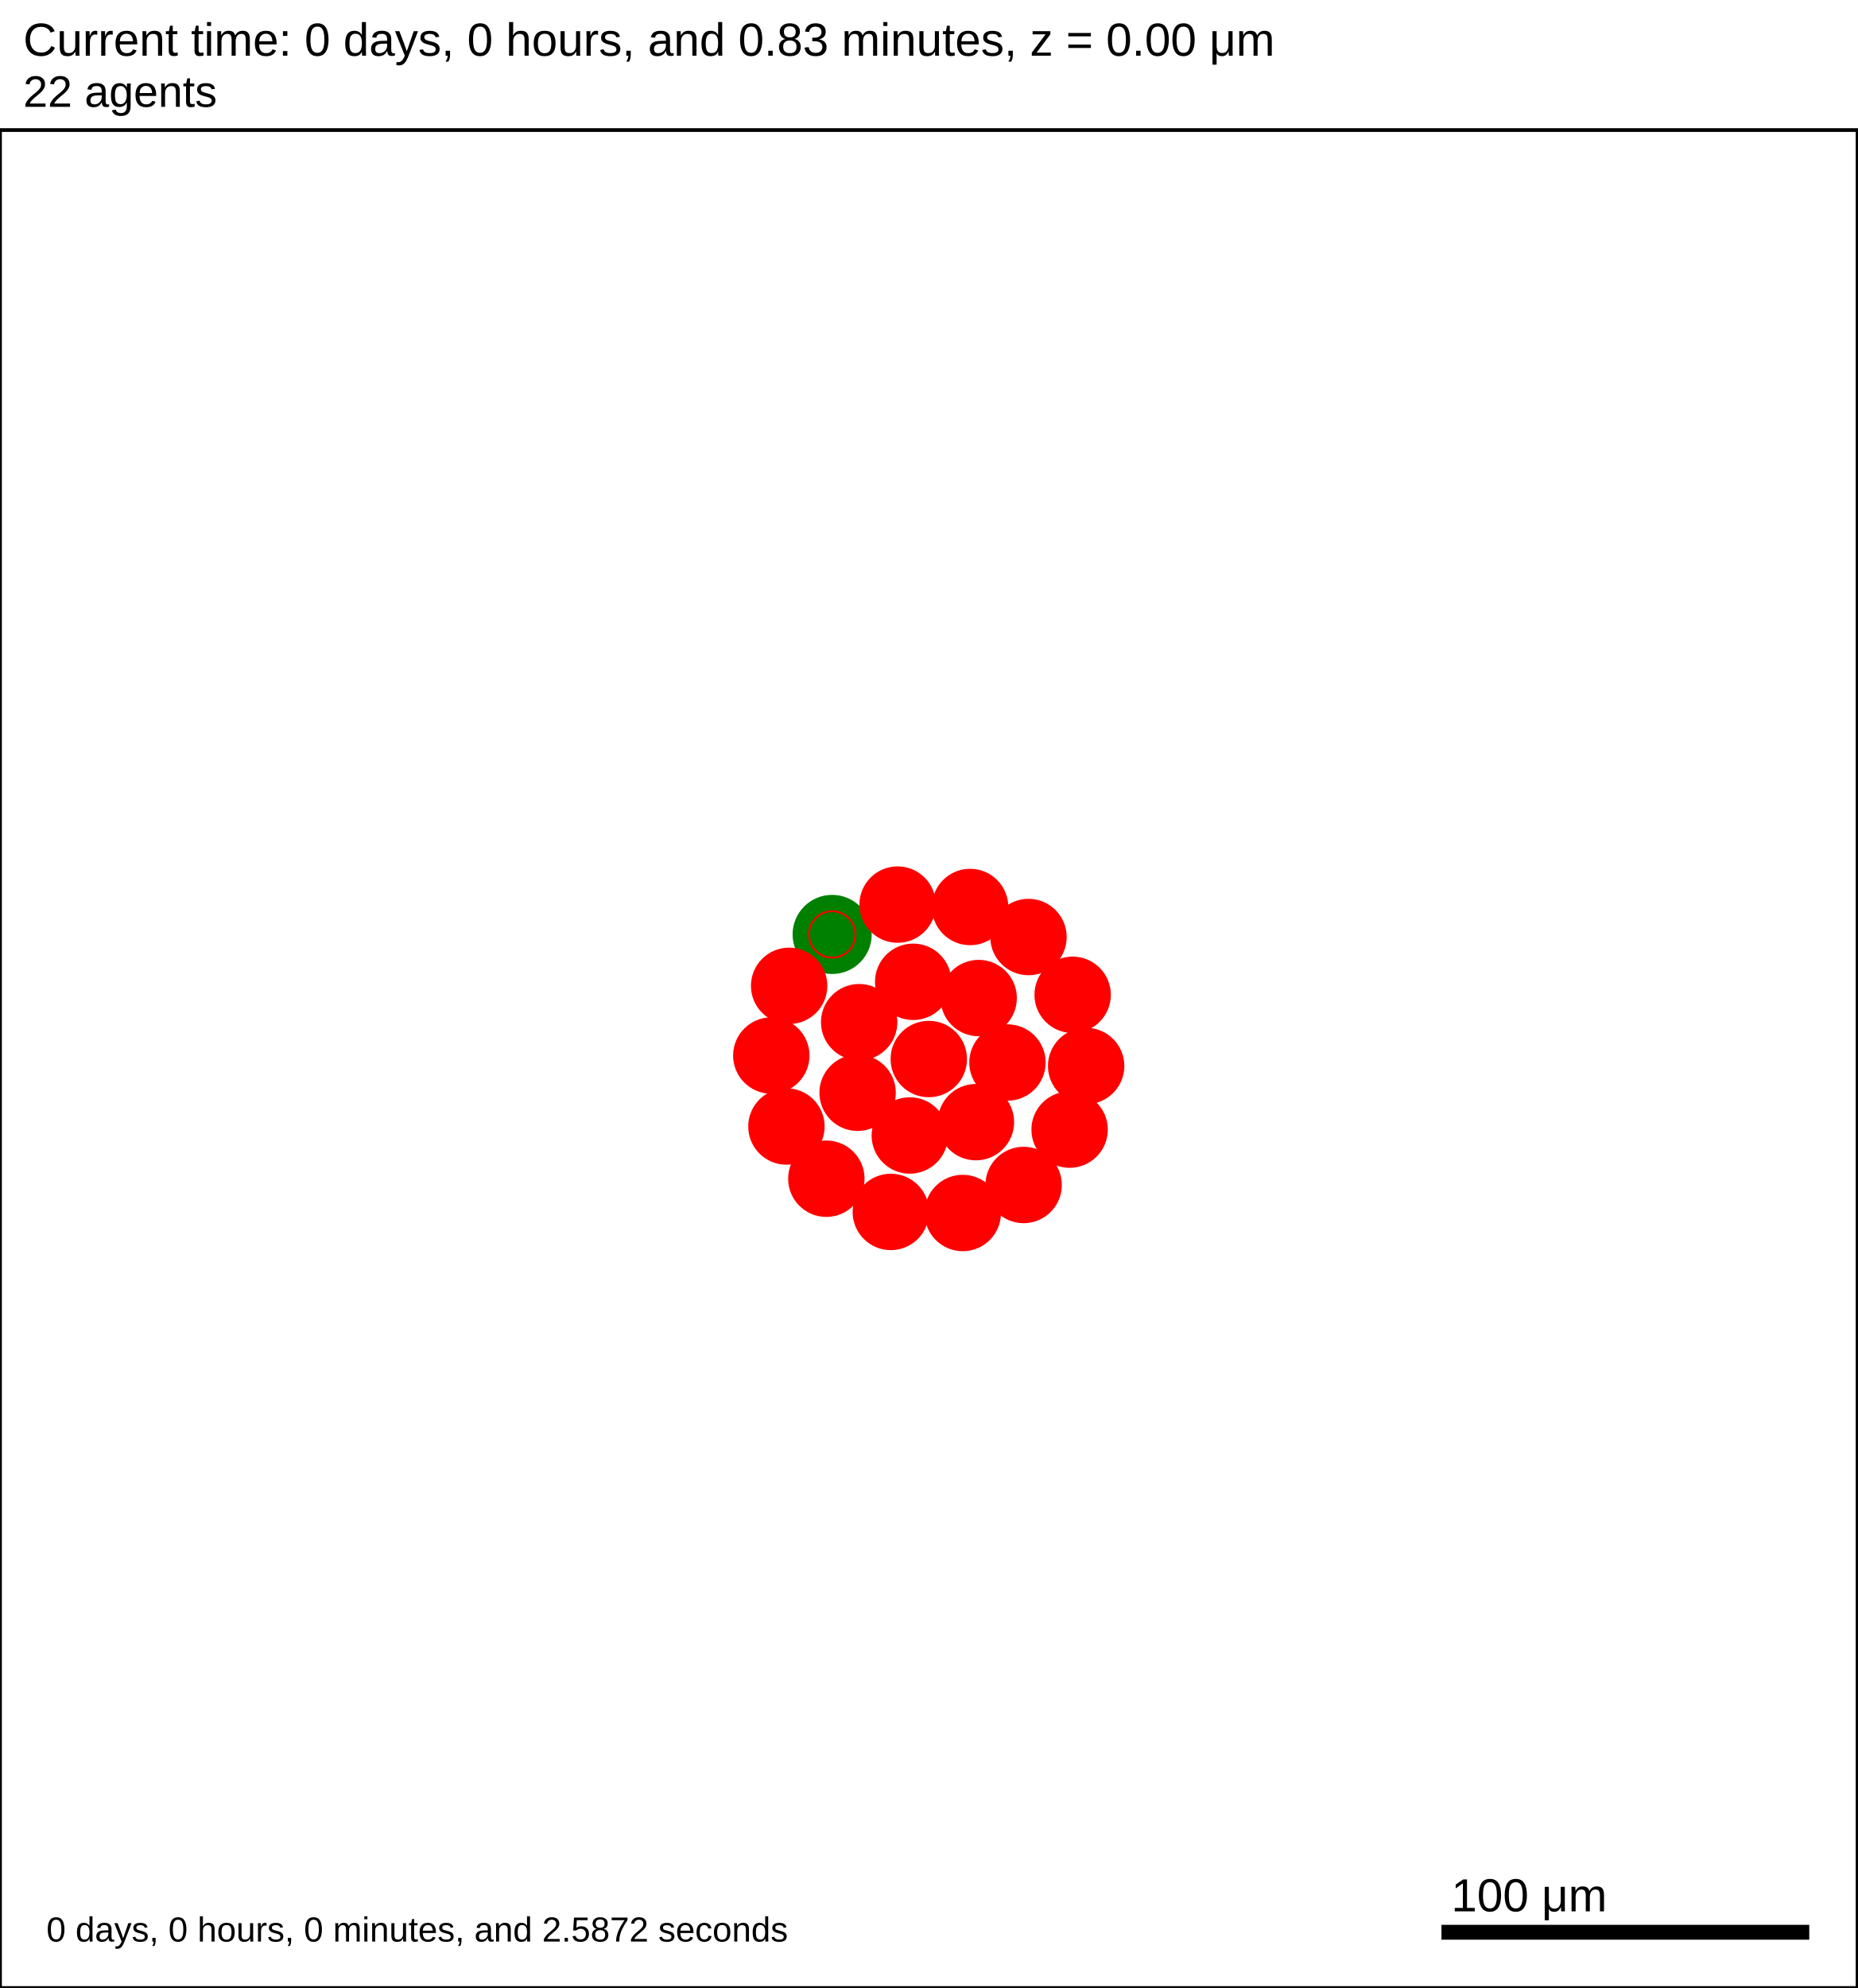
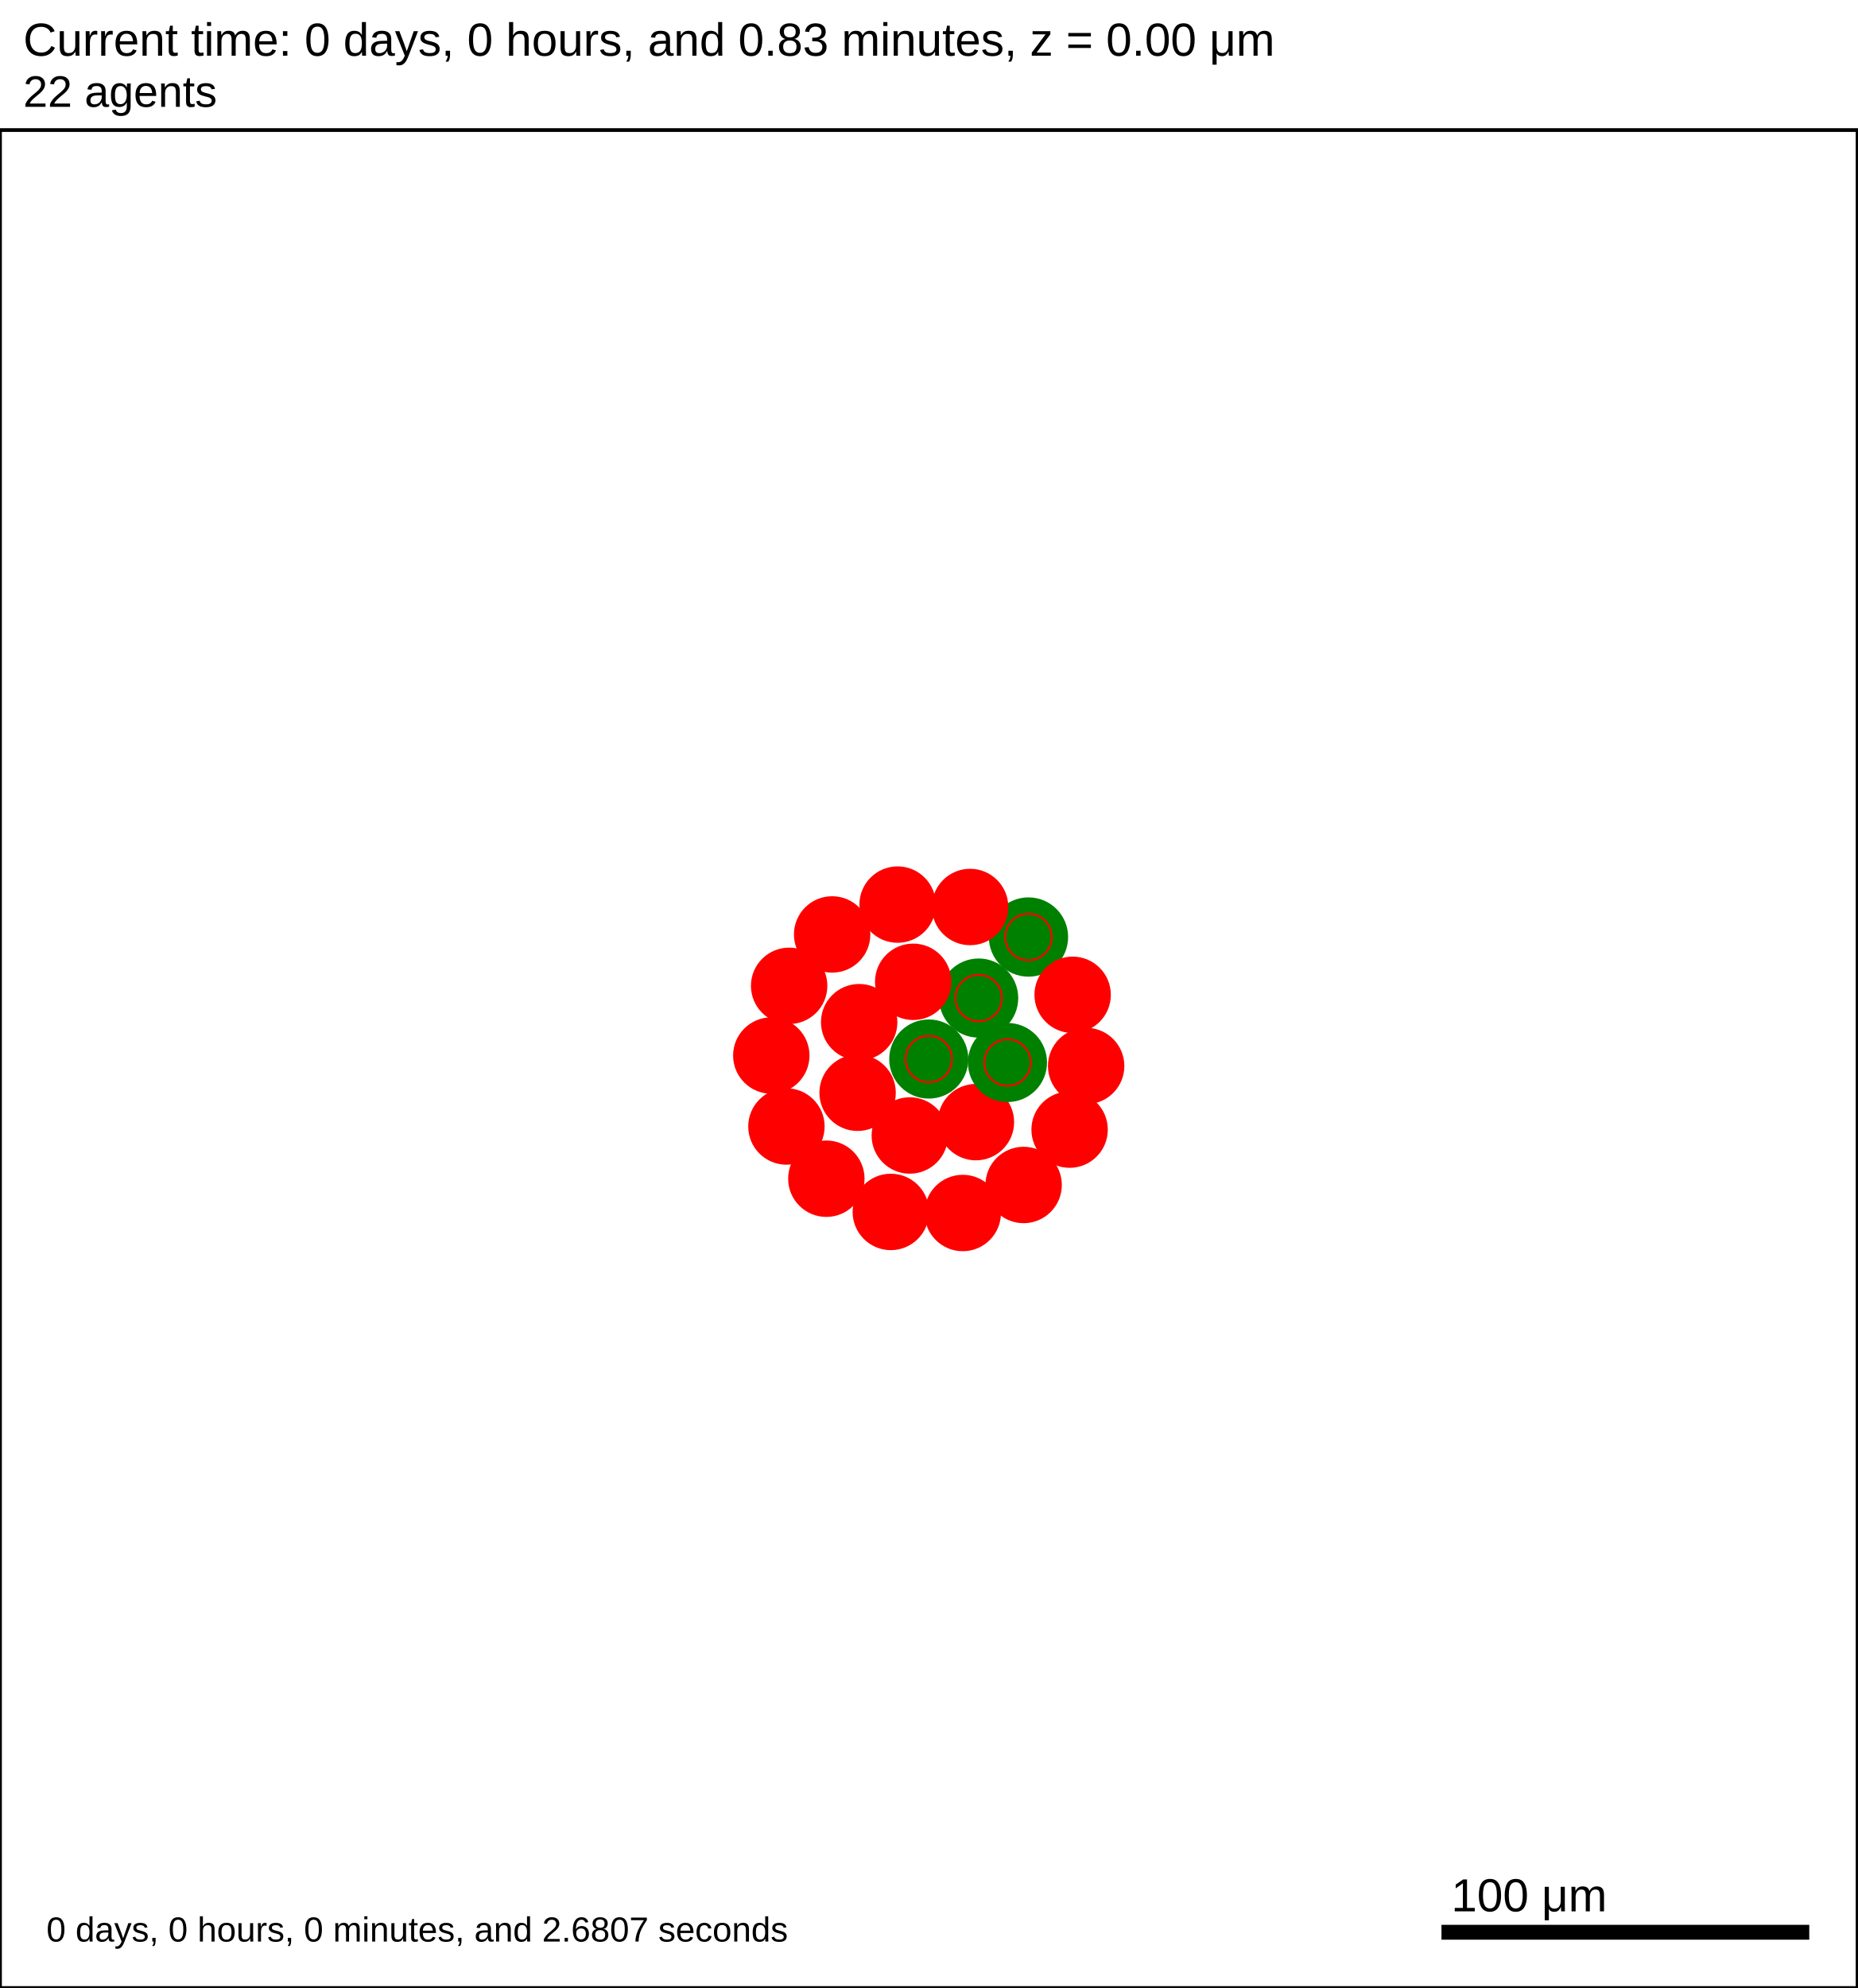
<svg xmlns="http://www.w3.org/2000/svg" version="1.1" width="500" height="535" id="svg2">
  <rect x="0" y="0" width="500" height="535" stroke-width="1" stroke="white" fill="white" />
  <text x="6.25" y="15" font-family="Arial" font-size="12.5" fill="black">
   Current time: 0 days, 0 hours, and 0.83 minutes, z = 0.00 μm
  </text>
  <text x="6.25" y="28.75" font-family="Arial" font-size="11.875" fill="black">
   22 agents
  </text>
  <g id="tissue" transform="translate(0,535) scale(1,-1)">
    <g id="ECM">
  </g>
    <g id="cells">
      <g id="cell0">
-         <circle cx="250" cy="250" r="10.032" stroke-width="0.5" stroke="red" fill="red" />
-         <circle cx="250" cy="250" r="6.024" stroke-width="0.5" stroke="red" fill="red" />
+         <circle cx="250" cy="250" r="10.397" stroke-width="0.5" stroke="green" fill="green" />
+         <circle cx="250" cy="250" r="6.243" stroke-width="0.5" stroke="red" fill="green" />
      </g>
      <g id="cell1">
        <circle cx="230.842" cy="240.923" r="10.032" stroke-width="0.5" stroke="red" fill="red" />
        <circle cx="230.842" cy="240.923" r="6.024" stroke-width="0.5" stroke="red" fill="red" />
      </g>
      <g id="cell2">
-         <circle cx="263.426" cy="266.406" r="10.032" stroke-width="0.5" stroke="red" fill="red" />
-         <circle cx="263.426" cy="266.406" r="6.024" stroke-width="0.5" stroke="red" fill="red" />
+         <circle cx="263.426" cy="266.406" r="10.401" stroke-width="0.5" stroke="green" fill="green" />
+         <circle cx="263.426" cy="266.406" r="6.246" stroke-width="0.5" stroke="red" fill="green" />
      </g>
      <g id="cell3">
        <circle cx="244.892" cy="229.425" r="10.032" stroke-width="0.5" stroke="red" fill="red" />
        <circle cx="244.892" cy="229.425" r="6.024" stroke-width="0.5" stroke="red" fill="red" />
      </g>
      <g id="cell4">
        <circle cx="245.806" cy="270.781" r="10.032" stroke-width="0.5" stroke="red" fill="red" />
        <circle cx="245.806" cy="270.781" r="6.024" stroke-width="0.5" stroke="red" fill="red" />
      </g>
      <g id="cell5">
        <circle cx="262.688" cy="233.016" r="10.032" stroke-width="0.5" stroke="red" fill="red" />
        <circle cx="262.688" cy="233.016" r="6.024" stroke-width="0.5" stroke="red" fill="red" />
      </g>
      <g id="cell6">
        <circle cx="231.262" cy="259.916" r="10.032" stroke-width="0.5" stroke="red" fill="red" />
        <circle cx="231.262" cy="259.916" r="6.024" stroke-width="0.5" stroke="red" fill="red" />
      </g>
      <g id="cell7">
-         <circle cx="271.179" cy="249.063" r="10.032" stroke-width="0.5" stroke="red" fill="red" />
-         <circle cx="271.179" cy="249.063" r="6.024" stroke-width="0.5" stroke="red" fill="red" />
+         <circle cx="271.179" cy="249.063" r="10.397" stroke-width="0.5" stroke="green" fill="green" />
+         <circle cx="271.179" cy="249.063" r="6.243" stroke-width="0.5" stroke="red" fill="green" />
      </g>
      <g id="cell8">
        <circle cx="259.149" cy="208.562" r="10.032" stroke-width="0.5" stroke="red" fill="red" />
        <circle cx="259.149" cy="208.562" r="6.024" stroke-width="0.5" stroke="red" fill="red" />
      </g>
      <g id="cell9">
        <circle cx="211.683" cy="231.845" r="10.032" stroke-width="0.5" stroke="red" fill="red" />
        <circle cx="211.683" cy="231.845" r="6.024" stroke-width="0.5" stroke="red" fill="red" />
      </g>
      <g id="cell10">
-         <circle cx="223.989" cy="283.53" r="10.397" stroke-width="0.5" stroke="green" fill="green" />
-         <circle cx="223.989" cy="283.53" r="6.243" stroke-width="0.5" stroke="red" fill="green" />
+         <circle cx="223.99" cy="283.531" r="10.032" stroke-width="0.5" stroke="red" fill="red" />
+         <circle cx="223.99" cy="283.531" r="6.024" stroke-width="0.5" stroke="red" fill="red" />
      </g>
      <g id="cell11">
-         <circle cx="276.838" cy="282.832" r="10.032" stroke-width="0.5" stroke="red" fill="red" />
-         <circle cx="276.838" cy="282.832" r="6.024" stroke-width="0.5" stroke="red" fill="red" />
+         <circle cx="276.837" cy="282.833" r="10.42" stroke-width="0.5" stroke="green" fill="green" />
+         <circle cx="276.837" cy="282.833" r="6.257" stroke-width="0.5" stroke="red" fill="green" />
      </g>
      <g id="cell12">
        <circle cx="287.906" cy="231.002" r="10.032" stroke-width="0.5" stroke="red" fill="red" />
        <circle cx="287.906" cy="231.002" r="6.024" stroke-width="0.5" stroke="red" fill="red" />
      </g>
      <g id="cell13">
        <circle cx="239.783" cy="208.849" r="10.032" stroke-width="0.5" stroke="red" fill="red" />
        <circle cx="239.783" cy="208.849" r="6.024" stroke-width="0.5" stroke="red" fill="red" />
      </g>
      <g id="cell14">
        <circle cx="207.61" cy="250.938" r="10.032" stroke-width="0.5" stroke="red" fill="red" />
        <circle cx="207.61" cy="250.938" r="6.024" stroke-width="0.5" stroke="red" fill="red" />
      </g>
      <g id="cell15">
        <circle cx="241.613" cy="291.562" r="10.032" stroke-width="0.5" stroke="red" fill="red" />
        <circle cx="241.613" cy="291.562" r="6.024" stroke-width="0.5" stroke="red" fill="red" />
      </g>
      <g id="cell16">
        <circle cx="288.725" cy="267.282" r="10.032" stroke-width="0.5" stroke="red" fill="red" />
        <circle cx="288.725" cy="267.282" r="6.024" stroke-width="0.5" stroke="red" fill="red" />
      </g>
      <g id="cell17">
        <circle cx="275.532" cy="216.104" r="10.032" stroke-width="0.5" stroke="red" fill="red" />
        <circle cx="275.532" cy="216.104" r="6.024" stroke-width="0.5" stroke="red" fill="red" />
      </g>
      <g id="cell18">
        <circle cx="222.428" cy="217.789" r="10.032" stroke-width="0.5" stroke="red" fill="red" />
        <circle cx="222.428" cy="217.789" r="6.024" stroke-width="0.5" stroke="red" fill="red" />
      </g>
      <g id="cell19">
-         <circle cx="212.413" cy="269.699" r="10.032" stroke-width="0.5" stroke="red" fill="red" />
-         <circle cx="212.413" cy="269.699" r="6.024" stroke-width="0.5" stroke="red" fill="red" />
+         <circle cx="212.414" cy="269.7" r="10.032" stroke-width="0.5" stroke="red" fill="red" />
+         <circle cx="212.414" cy="269.7" r="6.024" stroke-width="0.5" stroke="red" fill="red" />
      </g>
      <g id="cell20">
        <circle cx="261.124" cy="290.915" r="10.032" stroke-width="0.5" stroke="red" fill="red" />
        <circle cx="261.124" cy="290.915" r="6.024" stroke-width="0.5" stroke="red" fill="red" />
      </g>
      <g id="cell21">
        <circle cx="292.359" cy="248.125" r="10.032" stroke-width="0.5" stroke="red" fill="red" />
        <circle cx="292.359" cy="248.125" r="6.024" stroke-width="0.5" stroke="red" fill="red" />
      </g>
    </g>
  </g>
  <rect x="387.5" y="517.5" width="100" height="5" stroke-width="1" stroke="rgb(255,255,255)" fill="rgb(0,0,0)" />
  <text x="390.625" y="514.375" font-family="Arial" font-size="12.5" fill="black">
   100 μm
  </text>
  <text x="12.5" y="522.5" font-family="Arial" font-size="9.375" fill="black">
-    0 days, 0 hours, 0 minutes, and 2.5872 seconds
+    0 days, 0 hours, 0 minutes, and 2.6807 seconds
  </text>
  <rect x="0" y="35" width="500" height="500" stroke-width="1" stroke="rgb(0,0,0)" fill="none" />
</svg>
